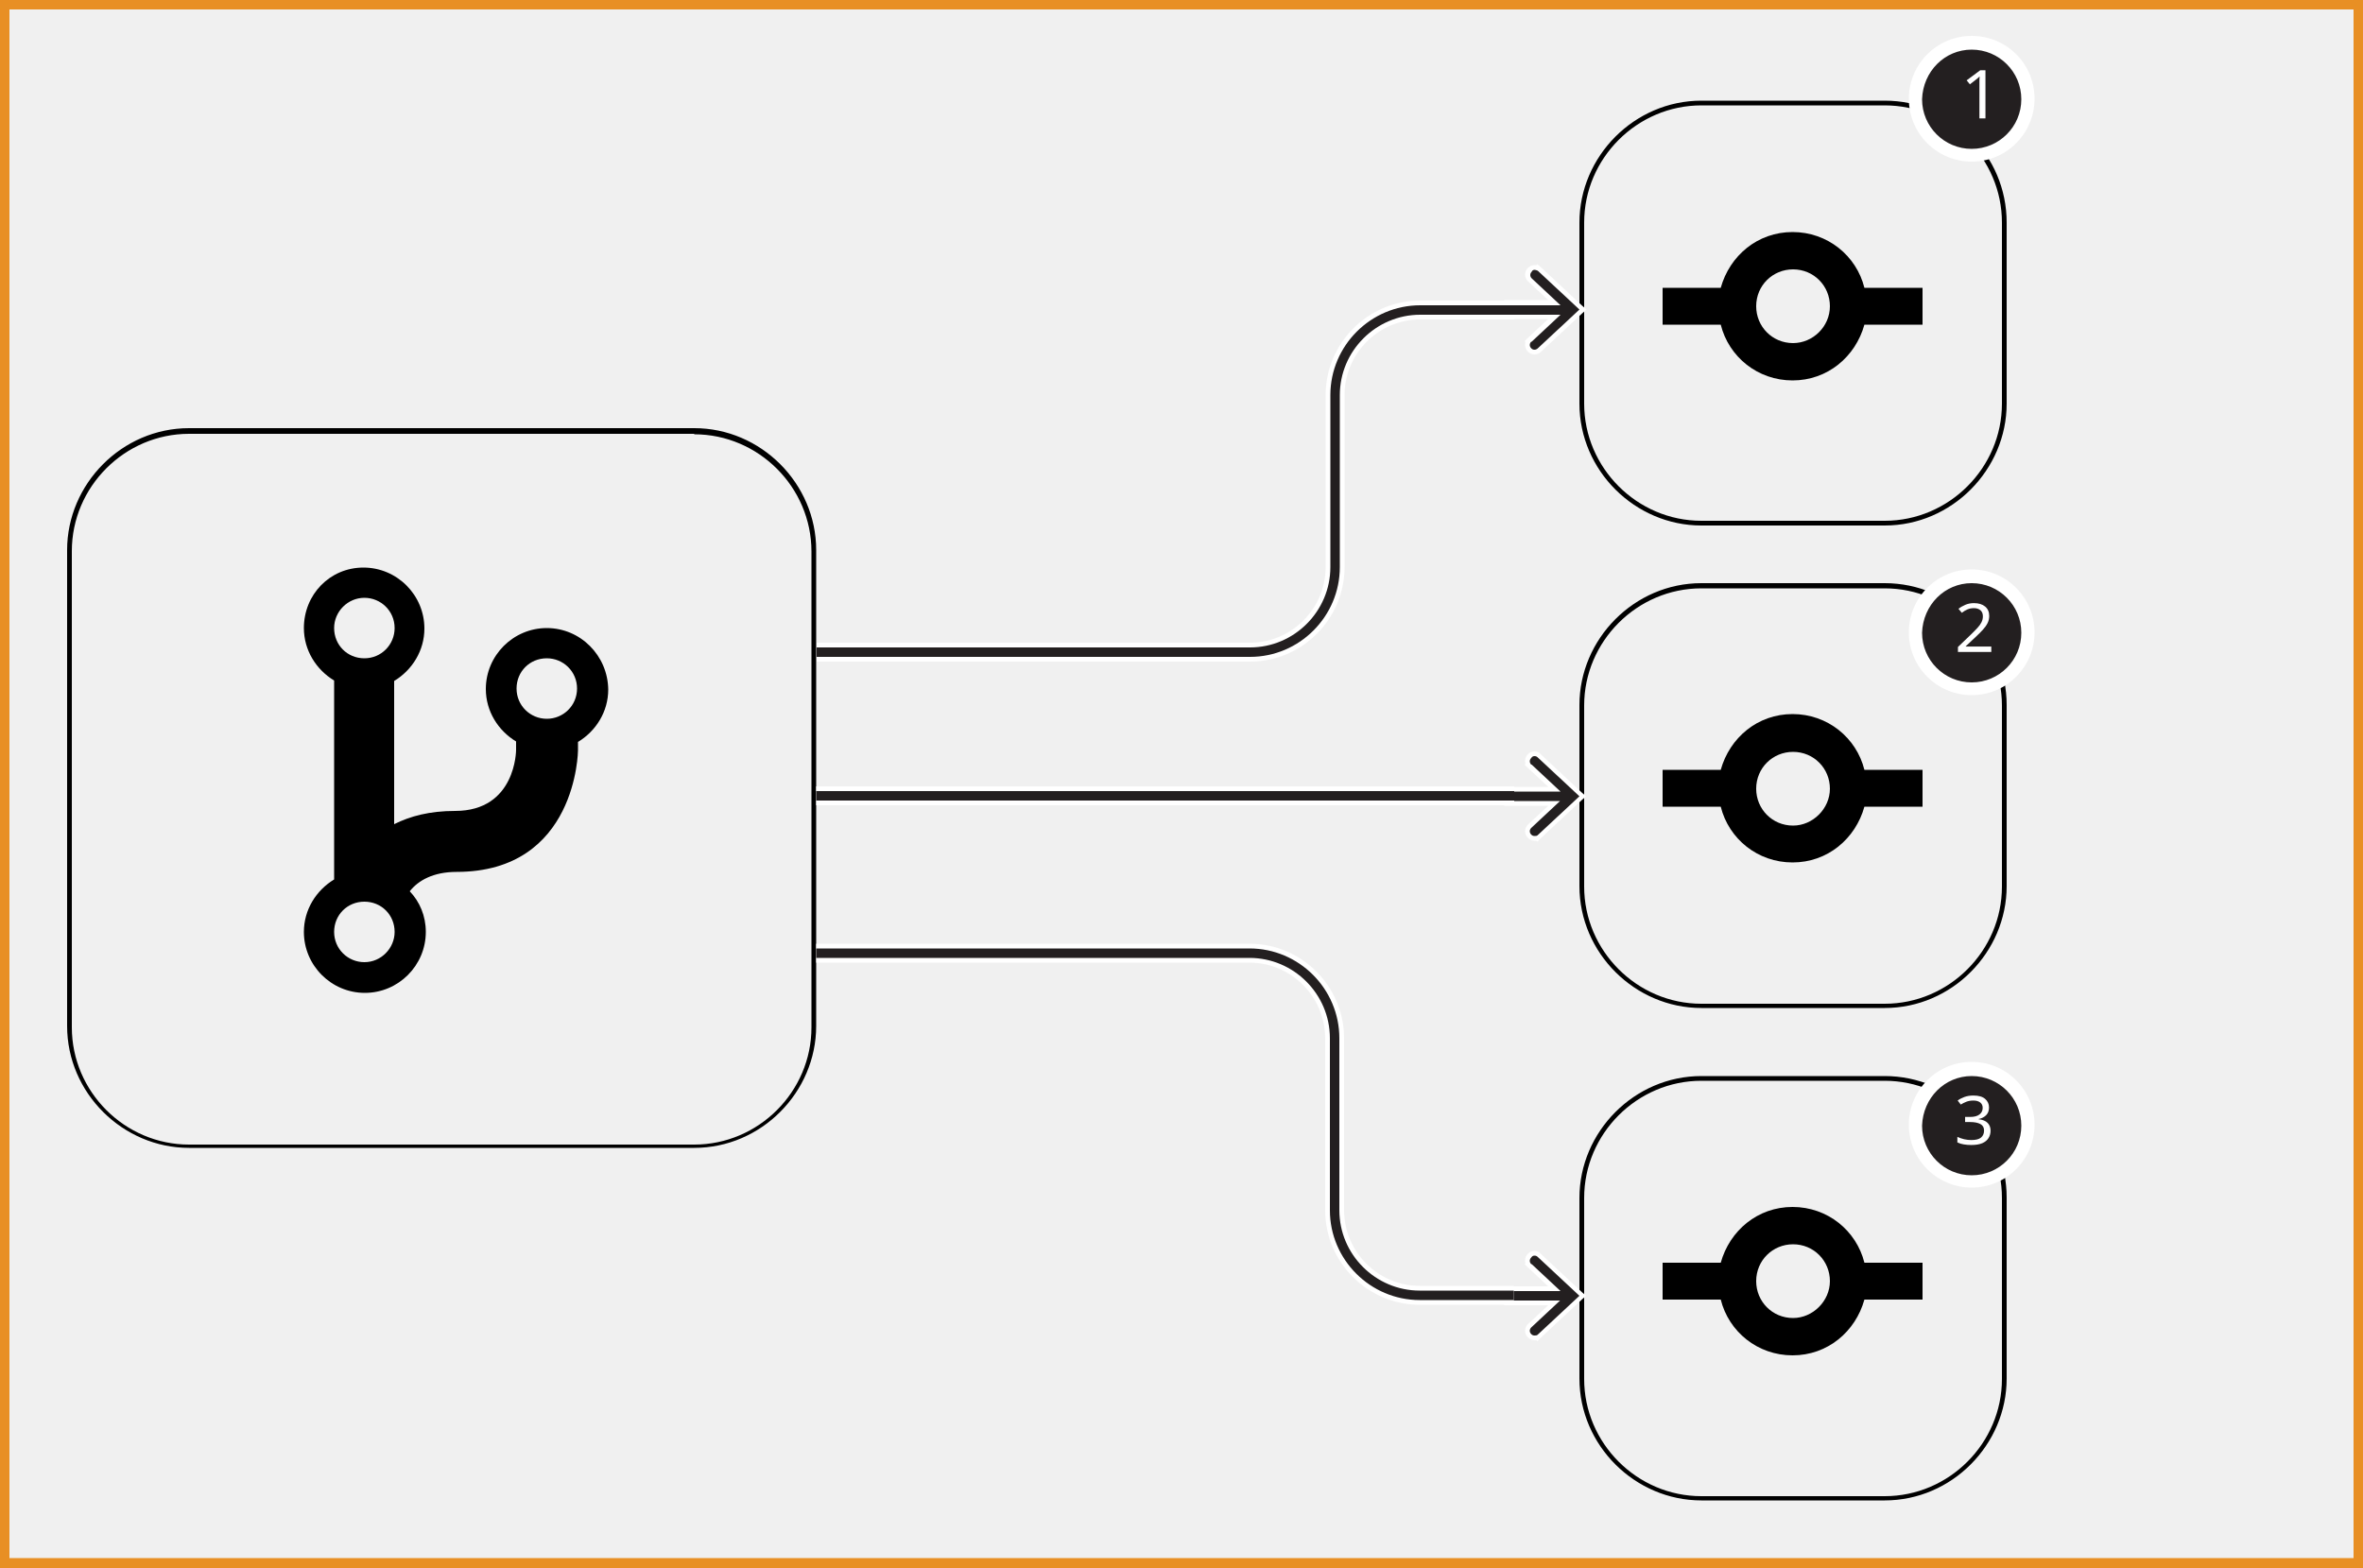
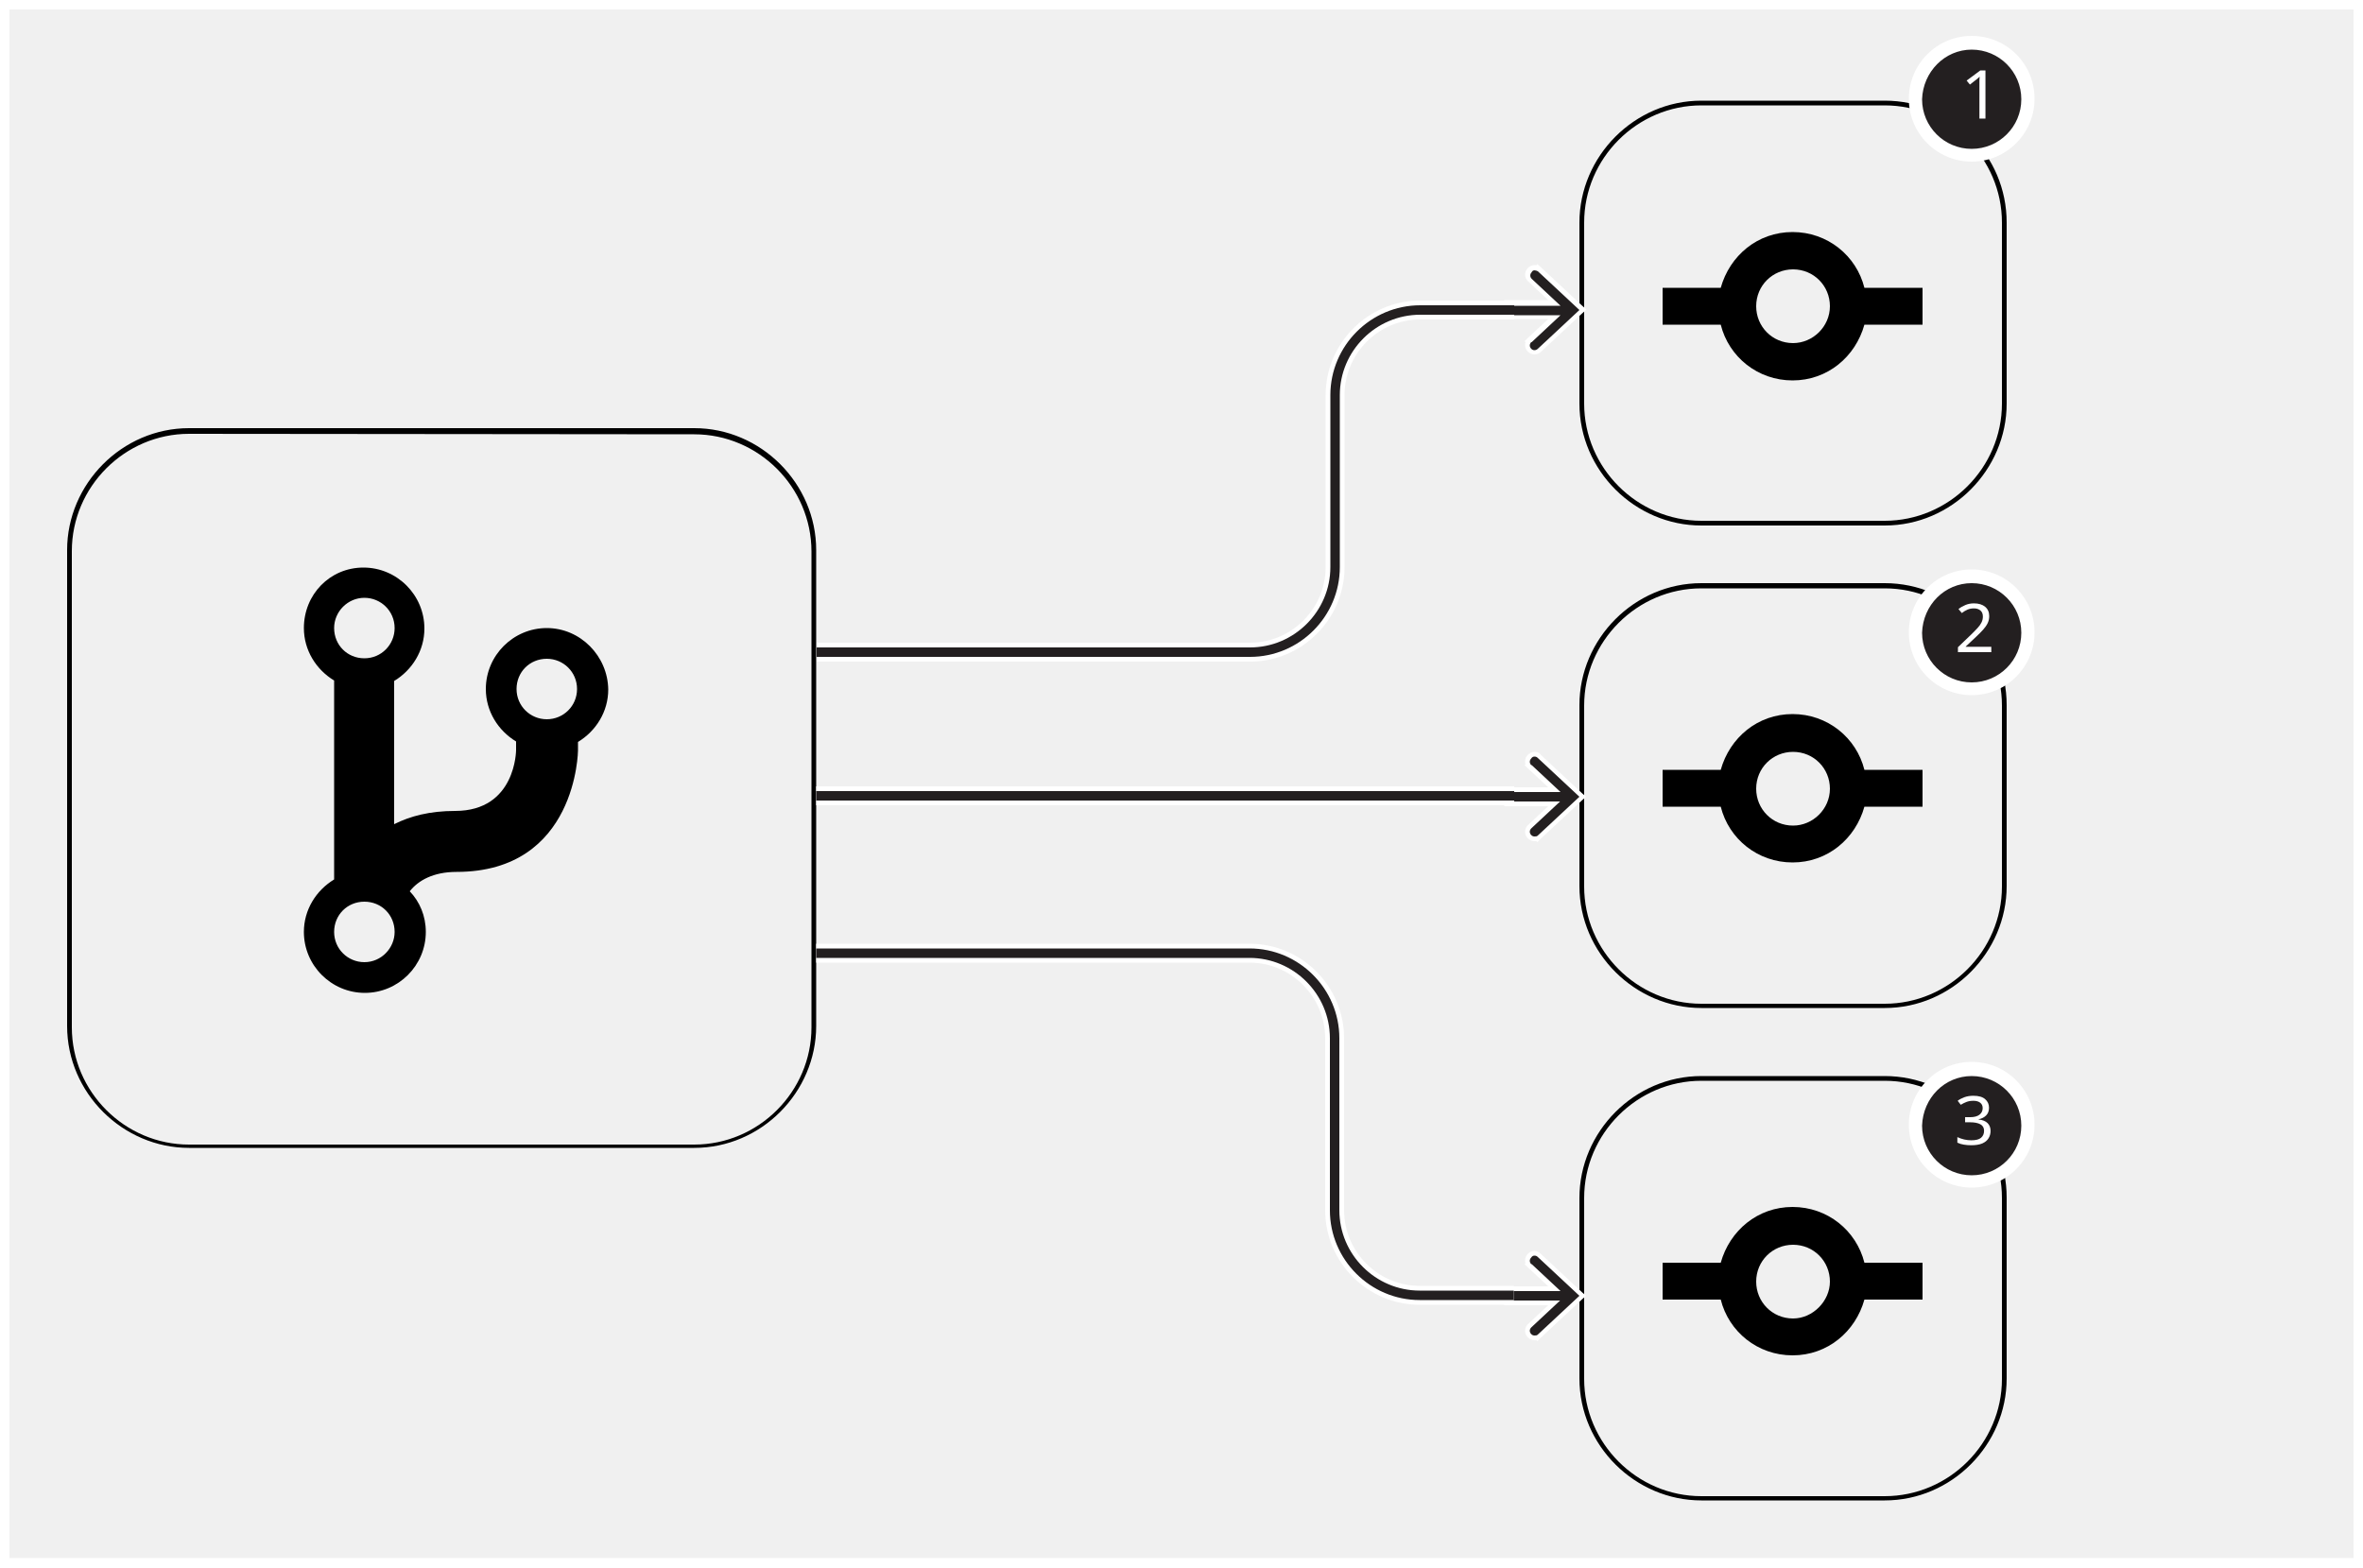
- <svg xmlns="http://www.w3.org/2000/svg" version="1.1" id="Layer_1" x="0px" y="0px" viewBox="36.7 284.5 500 331.7" enable-background="new 36.7 284.5 500 331.7" xml:space="preserve">
+ <svg xmlns="http://www.w3.org/2000/svg" version="1.1" id="Layer_1" x="0px" y="0px" viewBox="36.7 368.6 500 331.7" enable-background="new 36.7 368.6 500 331.7" xml:space="preserve">
  <g id="boundary">
-     <path fill="none" stroke="#E88F24" stroke-width="4" stroke-miterlimit="10" d="M36.7,284.5v331.7h500V284.5H36.7L36.7,284.5z" />
+     <path fill="none" stroke="#FFFFFF" stroke-width="4" stroke-miterlimit="10" d="M36.7,368.6v331.7h500V368.6H36.7L36.7,368.6z" />
  </g>
  <g id="base">
    <g id="border_4_">
-       <path d="M183.6,376.4c13.6,0,24.8,11.2,24.8,24.8v100.7c0,13.6-11.2,24.8-24.8,24.8H76.7c-13.6,0-24.8-11.2-24.8-24.8V401.1    c0-13.6,11.2-24.8,24.8-24.8H183.6 M183.6,375.1H76.7c-14.2,0-25.8,11.8-25.8,25.8v100.7c0,14.2,11.8,25.8,25.8,25.8h106.9    c14.2,0,25.8-11.8,25.8-25.8V400.9C209.4,386.8,197.7,375.1,183.6,375.1L183.6,375.1z" />
+       <path d="M183.6,460.5c13.6,0,24.8,11.2,24.8,24.8V586c0,13.6-11.2,24.8-24.8,24.8H76.7c-13.6,0-24.8-11.2-24.8-24.8V485.2    c0-13.6,11.2-24.8,24.8-24.8L183.6,460.5 M183.6,459.2H76.7c-14.2,0-25.8,11.8-25.8,25.8v100.7c0,14.2,11.8,25.8,25.8,25.8h106.9    c14.2,0,25.8-11.8,25.8-25.8V485C209.4,470.9,197.7,459.2,183.6,459.2L183.6,459.2z" />
    </g>
-     <path d="M152.4,417.4c-7.1,0-12.9,5.8-12.9,12.9c0,4.7,2.6,8.8,6.4,11.1v1.8c0,0,0,12.9-12.9,12.9c-5.4,0-9.5,1.1-12.9,2.8v-30.3   c3.8-2.3,6.4-6.4,6.4-11.1c0-7.1-5.8-12.9-12.9-12.9s-12.6,5.7-12.6,12.8c0,4.7,2.6,8.8,6.4,11.1v42.1c-3.8,2.3-6.4,6.4-6.4,11.1   c0,7.1,5.8,12.9,12.9,12.9s12.9-5.8,12.9-12.9c0-3.4-1.3-6.4-3.4-8.6c1.8-2.3,5-4.1,9.9-4.1c25.5,0,25.7-25.7,25.7-25.7v-1.8   c3.8-2.3,6.4-6.4,6.4-11.1C165.3,423.2,159.5,417.4,152.4,417.4z M113.8,411c3.5,0,6.4,2.8,6.4,6.4c0,3.5-2.8,6.4-6.4,6.4   s-6.4-2.8-6.4-6.4C107.4,413.9,110.3,411,113.8,411z M113.8,488.1c-3.5,0-6.4-2.8-6.4-6.4s2.8-6.4,6.4-6.4s6.4,2.8,6.4,6.4   C120.2,485.1,117.4,488.1,113.8,488.1z M152.4,436.6c-3.5,0-6.4-2.8-6.4-6.4s2.8-6.4,6.4-6.4c3.5,0,6.4,2.8,6.4,6.4   S155.9,436.6,152.4,436.6z" />
+     <path d="M152.4,501.5c-7.1,0-12.9,5.8-12.9,12.9c0,4.7,2.6,8.8,6.4,11.1v1.8c0,0,0,12.9-12.9,12.9c-5.4,0-9.5,1.1-12.9,2.8v-30.3   c3.8-2.3,6.4-6.4,6.4-11.1c0-7.1-5.8-12.9-12.9-12.9s-12.6,5.7-12.6,12.8c0,4.7,2.6,8.8,6.4,11.1v42.1c-3.8,2.3-6.4,6.4-6.4,11.1   c0,7.1,5.8,12.9,12.9,12.9s12.9-5.8,12.9-12.9c0-3.4-1.3-6.4-3.4-8.6c1.8-2.3,5-4.1,9.9-4.1c25.5,0,25.7-25.7,25.7-25.7v-1.8   c3.8-2.3,6.4-6.4,6.4-11.1C165.3,507.4,159.5,501.5,152.4,501.5z M113.8,495.1c3.5,0,6.4,2.8,6.4,6.4c0,3.5-2.8,6.4-6.4,6.4   s-6.4-2.8-6.4-6.4C107.4,498,110.3,495.1,113.8,495.1z M113.8,572.2c-3.5,0-6.4-2.8-6.4-6.4c0-3.6,2.8-6.4,6.4-6.4s6.4,2.8,6.4,6.4   C120.2,569.2,117.4,572.2,113.8,572.2z M152.4,520.8c-3.5,0-6.4-2.8-6.4-6.4c0-3.6,2.8-6.4,6.4-6.4c3.5,0,6.4,2.8,6.4,6.4   C158.8,518,155.9,520.8,152.4,520.8z" />
  </g>
  <g id="commit-1">
    <g>
      <g>
-         <path d="M431.2,345.4c-1.7-6.8-7.8-11.8-15.2-11.8c-7.4,0-13.3,5-15.2,11.8h-12.3v7.8h12.3c1.7,6.8,7.8,11.8,15.2,11.8     c7.4,0,13.3-5,15.2-11.8h12.3v-7.8H431.2z M416.1,357.1c-4.4,0-7.8-3.5-7.8-7.8c0-4.4,3.5-7.8,7.8-7.8c4.4,0,7.8,3.5,7.8,7.8     S420.3,357.1,416.1,357.1z" />
+         <path d="M431.2,429.5c-1.7-6.8-7.8-11.8-15.2-11.8c-7.4,0-13.3,5-15.2,11.8h-12.3v7.8h12.3c1.7,6.8,7.8,11.8,15.2,11.8     c7.4,0,13.3-5,15.2-11.8h12.3v-7.8H431.2z M416.1,441.2c-4.4,0-7.8-3.5-7.8-7.8c0-4.4,3.5-7.8,7.8-7.8c4.4,0,7.8,3.5,7.8,7.8     S420.3,441.2,416.1,441.2z" />
        <g id="border_1_">
-           <path d="M435.5,306.8c13.6,0,24.8,11.2,24.8,24.8v38.3c0,13.6-11.2,24.8-24.8,24.8h-38.8c-13.6,0-24.8-11.2-24.8-24.8v-38.3      c0-13.6,11.2-24.8,24.8-24.8H435.5 M435.5,305.8h-38.8c-14.2,0-25.8,11.8-25.8,25.8v38.3c0,14.2,11.8,25.8,25.8,25.8h38.8      c14.2,0,25.8-11.8,25.8-25.8v-38.3C461.3,317.3,449.7,305.8,435.5,305.8L435.5,305.8z" />
+           <path d="M435.5,390.9c13.6,0,24.8,11.2,24.8,24.8V454c0,13.6-11.2,24.8-24.8,24.8h-38.8c-13.6,0-24.8-11.2-24.8-24.8v-38.3      c0-13.6,11.2-24.8,24.8-24.8H435.5 M435.5,389.9h-38.8c-14.2,0-25.8,11.8-25.8,25.8V454c0,14.2,11.8,25.8,25.8,25.8h38.8      c14.2,0,25.8-11.8,25.8-25.8v-38.3C461.3,401.4,449.7,389.9,435.5,389.9L435.5,389.9z" />
        </g>
      </g>
      <g>
        <g>
-           <path fill="#231F20" d="M453.9,317.3c-6.5,0-11.9-5.4-11.9-11.9s5.4-11.9,11.9-11.9s11.9,5.4,11.9,11.9S460.6,317.3,453.9,317.3      z" />
-           <path fill="#FFFFFF" d="M453.9,295c5.8,0,10.5,4.7,10.5,10.5c0,5.8-4.7,10.5-10.5,10.5s-10.5-4.7-10.5-10.5      C443.6,299.6,448.2,295,453.9,295 M453.9,292.1c-7.4,0-13.3,6-13.3,13.3c0,7.4,6,13.3,13.3,13.3c7.4,0,13.3-6,13.3-13.3      C467.2,298,461.3,292.1,453.9,292.1L453.9,292.1z" />
+           <path fill="#231F20" d="M453.9,401.4c-6.5,0-11.9-5.4-11.9-11.9s5.4-11.9,11.9-11.9s11.9,5.4,11.9,11.9S460.6,401.4,453.9,401.4      z" />
+           <path fill="#FFFFFF" d="M453.9,379.1c5.8,0,10.5,4.7,10.5,10.5s-4.7,10.5-10.5,10.5s-10.5-4.7-10.5-10.5      C443.6,383.8,448.2,379.1,453.9,379.1 M453.9,376.2c-7.4,0-13.3,6-13.3,13.3c0,7.4,6,13.3,13.3,13.3c7.4,0,13.3-6,13.3-13.3      C467.2,382.1,461.3,376.2,453.9,376.2L453.9,376.2z" />
        </g>
        <g>
-           <text transform="matrix(1.0483 0 0 1 451.5059 309.5479)" fill="#FFFFFF" font-family="'ApexNew-Book'" font-size="14.269">1</text>
+           <text transform="matrix(1.0483 0 0 1 451.5059 393.6982)" fill="#FFFFFF" font-family="'ApexNew-Book'" font-size="14.269">1</text>
        </g>
      </g>
    </g>
  </g>
  <g id="commit-2">
    <g>
      <g>
-         <path d="M431.2,447.4c-1.7-6.8-7.8-11.8-15.2-11.8c-7.4,0-13.3,5-15.2,11.8h-12.3v7.8h12.3c1.7,6.8,7.8,11.8,15.2,11.8     c7.4,0,13.3-5,15.2-11.8h12.3v-7.8H431.2z M416.1,459.2c-4.4,0-7.8-3.5-7.8-7.8c0-4.4,3.5-7.8,7.8-7.8c4.4,0,7.8,3.5,7.8,7.8     C423.9,455.6,420.3,459.2,416.1,459.2z" />
+         <path d="M431.2,531.5c-1.7-6.8-7.8-11.8-15.2-11.8c-7.4,0-13.3,5-15.2,11.8h-12.3v7.8h12.3c1.7,6.8,7.8,11.8,15.2,11.8     c7.4,0,13.3-5,15.2-11.8h12.3v-7.8H431.2z M416.1,543.3c-4.4,0-7.8-3.5-7.8-7.8c0-4.4,3.5-7.8,7.8-7.8c4.4,0,7.8,3.5,7.8,7.8     C423.9,539.8,420.3,543.3,416.1,543.3z" />
        <g id="border_2_">
-           <path d="M435.5,409c13.6,0,24.8,11.2,24.8,24.8v38.3c0,13.6-11.2,24.8-24.8,24.8h-38.8c-13.6,0-24.8-11.2-24.8-24.8v-38.3      c0-13.6,11.2-24.8,24.8-24.8L435.5,409 M435.5,407.9h-38.8c-14.2,0-25.8,11.8-25.8,25.8V472c0,14.2,11.8,25.8,25.8,25.8h38.8      c14.2,0,25.8-11.8,25.8-25.8v-38.3C461.3,419.5,449.7,407.9,435.5,407.9L435.5,407.9z" />
+           <path d="M435.5,493.1c13.6,0,24.8,11.2,24.8,24.8v38.3c0,13.6-11.2,24.8-24.8,24.8h-38.8c-13.6,0-24.8-11.2-24.8-24.8v-38.3      c0-13.6,11.2-24.8,24.8-24.8H435.5 M435.5,492h-38.8c-14.2,0-25.8,11.8-25.8,25.8v38.3c0,14.2,11.8,25.8,25.8,25.8h38.8      c14.2,0,25.8-11.8,25.8-25.8v-38.3C461.3,503.6,449.7,492,435.5,492L435.5,492z" />
        </g>
      </g>
      <g>
        <g>
-           <path fill="#231F20" d="M453.9,430.1c-6.5,0-11.9-5.4-11.9-11.9s5.4-11.9,11.9-11.9s11.9,5.4,11.9,11.9S460.6,430.1,453.9,430.1      z" />
-           <path fill="#FFFFFF" d="M453.9,407.9c5.8,0,10.5,4.7,10.5,10.5s-4.7,10.5-10.5,10.5s-10.5-4.7-10.5-10.5      C443.6,412.5,448.2,407.9,453.9,407.9 M453.9,405c-7.4,0-13.3,6-13.3,13.3c0,7.4,6,13.3,13.3,13.3c7.4,0,13.3-6,13.3-13.3      C467.2,411,461.3,405,453.9,405L453.9,405z" />
+           <path fill="#231F20" d="M453.9,514.2c-6.5,0-11.9-5.4-11.9-11.9s5.4-11.9,11.9-11.9s11.9,5.4,11.9,11.9S460.6,514.2,453.9,514.2      z" />
+           <path fill="#FFFFFF" d="M453.9,492c5.8,0,10.5,4.7,10.5,10.5s-4.7,10.5-10.5,10.5s-10.5-4.7-10.5-10.5      C443.6,496.6,448.2,492,453.9,492 M453.9,489.1c-7.4,0-13.3,6-13.3,13.3c0,7.4,6,13.3,13.3,13.3c7.4,0,13.3-6,13.3-13.3      C467.2,495.1,461.3,489.1,453.9,489.1L453.9,489.1z" />
        </g>
        <g>
-           <text transform="matrix(1.0483 0 0 1 450.2715 422.4541)" fill="#FFFFFF" font-family="'ApexNew-Book'" font-size="14.269">2</text>
+           <text transform="matrix(1.0483 0 0 1 450.2715 506.6045)" fill="#FFFFFF" font-family="'ApexNew-Book'" font-size="14.269">2</text>
        </g>
      </g>
    </g>
  </g>
  <g>
    <g>
-       <path d="M431.2,551.7c-1.7-6.8-7.8-11.8-15.2-11.8c-7.4,0-13.3,5-15.2,11.8h-12.3v7.8h12.3c1.7,6.8,7.8,11.8,15.2,11.8    c7.4,0,13.3-5,15.2-11.8h12.3v-7.8H431.2z M416.1,563.4c-4.4,0-7.8-3.5-7.8-7.8c0-4.4,3.5-7.8,7.8-7.8c4.4,0,7.8,3.5,7.8,7.8    C423.9,559.8,420.3,563.4,416.1,563.4z" />
+       <path d="M431.2,635.8c-1.7-6.8-7.8-11.8-15.2-11.8c-7.4,0-13.3,5-15.2,11.8h-12.3v7.8h12.3c1.7,6.8,7.8,11.8,15.2,11.8    c7.4,0,13.3-5,15.2-11.8h12.3v-7.8H431.2z M416.1,647.6c-4.4,0-7.8-3.5-7.8-7.8c0-4.4,3.5-7.8,7.8-7.8c4.4,0,7.8,3.5,7.8,7.8    C423.9,643.9,420.3,647.6,416.1,647.6z" />
      <g id="border_3_">
-         <path d="M435.5,513.2c13.6,0,24.8,11.2,24.8,24.8v38.3c0,13.6-11.2,24.8-24.8,24.8h-38.8c-13.6,0-24.8-11.2-24.8-24.8v-38.3     c0-13.6,11.2-24.8,24.8-24.8H435.5 M435.5,512.2h-38.8c-14.2,0-25.8,11.8-25.8,25.8v38.2c0,14.2,11.8,25.8,25.8,25.8h38.8     c14.2,0,25.8-11.8,25.8-25.8v-38.3C461.3,523.8,449.7,512.2,435.5,512.2L435.5,512.2z" />
+         <path d="M435.5,597.3c13.6,0,24.8,11.2,24.8,24.8v38.3c0,13.6-11.2,24.8-24.8,24.8h-38.8c-13.6,0-24.8-11.2-24.8-24.8v-38.3     c0-13.6,11.2-24.8,24.8-24.8H435.5 M435.5,596.3h-38.8c-14.2,0-25.8,11.8-25.8,25.8v38.2c0,14.2,11.8,25.8,25.8,25.8h38.8     c14.2,0,25.8-11.8,25.8-25.8v-38.3C461.3,607.9,449.7,596.3,435.5,596.3L435.5,596.3z" />
      </g>
    </g>
    <g>
      <g>
-         <path fill="#231F20" d="M453.9,534.3c-6.5,0-11.9-5.4-11.9-11.9s5.4-11.9,11.9-11.9s11.9,5.4,11.9,11.9     C465.8,528.9,460.6,534.3,453.9,534.3z" />
-         <path fill="#FFFFFF" d="M453.9,512.2c5.8,0,10.5,4.7,10.5,10.5c0,5.8-4.7,10.5-10.5,10.5s-10.5-4.7-10.5-10.5     C443.6,516.8,448.2,512.2,453.9,512.2 M453.9,509.2c-7.4,0-13.3,6-13.3,13.3c0,7.4,6,13.3,13.3,13.3c7.4,0,13.3-6,13.3-13.3     S461.3,509.2,453.9,509.2L453.9,509.2z" />
+         <path fill="#231F20" d="M453.9,618.4c-6.5,0-11.9-5.4-11.9-11.9s5.4-11.9,11.9-11.9s11.9,5.4,11.9,11.9     C465.8,613.1,460.6,618.4,453.9,618.4z" />
+         <path fill="#FFFFFF" d="M453.9,596.3c5.8,0,10.5,4.7,10.5,10.5c0,5.8-4.7,10.5-10.5,10.5s-10.5-4.7-10.5-10.5     C443.6,600.9,448.2,596.3,453.9,596.3 M453.9,593.3c-7.4,0-13.3,6-13.3,13.3c0,7.4,6,13.3,13.3,13.3c7.4,0,13.3-6,13.3-13.3     C467.2,599.3,461.3,593.3,453.9,593.3L453.9,593.3z" />
      </g>
      <g>
-         <text transform="matrix(1.0483 0 0 1 450.1973 526.6494)" fill="#FFFFFF" font-family="'ApexNew-Book'" font-size="14.269">3</text>
+         <text transform="matrix(1.0483 0 0 1 450.1973 610.7998)" fill="#FFFFFF" font-family="'ApexNew-Book'" font-size="14.269">3</text>
      </g>
    </g>
  </g>
-   <path display="none" fill="none" stroke="#FFFFFF" stroke-width="5" stroke-miterlimit="10" d="M458.9,728.4  c0-27.6-22.4-49.9-49.9-49.9" />
+   <path display="none" fill="none" stroke="#FFFFFF" stroke-width="5" stroke-miterlimit="10" d="M458.9,812.6  c0-27.6-22.4-49.9-49.9-49.9" />
  <g>
    <g>
-       <path fill="#231F20" d="M361.4,359c-0.4,0-0.8-0.2-1.1-0.4c-0.3-0.3-0.4-0.7-0.4-1.1c0-0.3,0.1-0.5,0.2-0.7l0,0l0.4-0.4l5.2-4.8    h-10.1v-3h10.1l-5.2-4.8c-0.6-0.6-0.6-1.6,0-2.1c0.3-0.3,0.7-0.4,1-0.4c0.2,0,0.4,0,0.6,0.1l0.1-0.1l0.4,0.3l9.2,8.5l-9.2,8.5    C362.2,358.8,361.8,359,361.4,359z" />
-       <path fill="#FFFFFF" d="M361.4,341.6c0.2,0,0.5,0.1,0.7,0.2l0,0l8.8,8.2l-8.8,8.2c-0.2,0.2-0.5,0.3-0.7,0.3    c-0.3,0-0.5-0.1-0.7-0.3c-0.4-0.4-0.4-1,0-1.4c0,0,0,0,0.1,0l0,0l6.1-5.7H356c0-0.7,0-1.3,0-2h10.9l-6.1-5.7c-0.4-0.4-0.4-1,0-1.4    C360.9,341.7,361.2,341.6,361.4,341.6 M362,340.4l-0.2,0.2c-0.1,0-0.3,0-0.4,0c-0.5,0-1,0.2-1.4,0.6c-0.4,0.4-0.6,0.9-0.6,1.4    c0,0.5,0.2,1,0.6,1.4l4.3,4H356h-1v1v2v1h1h8.3l-4.3,4l-0.7,0.7l0.2,0.2c-0.1,0.2-0.1,0.4-0.1,0.6c0,0.5,0.2,1,0.6,1.4    c0.4,0.4,0.9,0.6,1.4,0.6c0.5,0,1-0.2,1.4-0.6l8.8-8.2l0.8-0.7l-0.8-0.7l-8.8-8.2L362,340.4L362,340.4z" />
+       <path fill="#231F20" d="M361.4,443.1c-0.4,0-0.8-0.2-1.1-0.4c-0.3-0.3-0.4-0.7-0.4-1.1c0-0.3,0.1-0.5,0.2-0.7l0,0l0.4-0.4l5.2-4.8    h-10.1v-3h10.1l-5.2-4.8c-0.6-0.6-0.6-1.6,0-2.1c0.3-0.3,0.7-0.4,1-0.4c0.2,0,0.4,0,0.6,0.1l0.1-0.1l0.4,0.3l9.2,8.5l-9.2,8.5    C362.2,442.9,361.8,443.1,361.4,443.1z" />
+       <path fill="#FFFFFF" d="M361.4,425.8c0.2,0,0.5,0.1,0.7,0.2l0,0l8.8,8.2l-8.8,8.2c-0.2,0.2-0.5,0.3-0.7,0.3    c-0.3,0-0.5-0.1-0.7-0.3c-0.4-0.4-0.4-1,0-1.4c0,0,0,0,0.1,0l0,0l6.1-5.7H356c0-0.7,0-1.3,0-2h10.9l-6.1-5.7c-0.4-0.4-0.4-1,0-1.4    C360.9,425.9,361.2,425.8,361.4,425.8 M362,424.5l-0.2,0.2c-0.1,0-0.3,0-0.4,0c-0.5,0-1,0.2-1.4,0.6s-0.6,0.9-0.6,1.4    s0.2,1,0.6,1.4l4.3,4H356h-1v1v2v1h1h8.3l-4.3,4l-0.7,0.7l0.2,0.2c-0.1,0.2-0.1,0.4-0.1,0.6c0,0.5,0.2,1,0.6,1.4s0.9,0.6,1.4,0.6    s1-0.2,1.4-0.6l8.8-8.2l0.8-0.7l-0.8-0.7l-8.8-8.2L362,424.5L362,424.5z" />
    </g>
    <g>
-       <path fill="none" stroke="#FFFFFF" stroke-width="4" stroke-miterlimit="10" d="M357.1,350.1h-19.9c-9.9,0-18,8.1-18,18v36.4    c0,9.9-8.1,18-18,18h-91.7" />
-       <path fill="none" stroke="#231F20" stroke-width="2" stroke-miterlimit="10" d="M357.1,350.1h-19.9c-9.9,0-18,8.1-18,18v36.4    c0,9.9-8.1,18-18,18h-91.7" />
+       <path fill="none" stroke="#FFFFFF" stroke-width="4" stroke-miterlimit="10" d="M357.1,434.2h-19.9c-9.9,0-18,8.1-18,18v36.4    c0,9.9-8.1,18-18,18h-91.7" />
+       <path fill="none" stroke="#231F20" stroke-width="2" stroke-miterlimit="10" d="M357.1,434.2h-19.9c-9.9,0-18,8.1-18,18v36.4    c0,9.9-8.1,18-18,18h-91.7" />
    </g>
  </g>
  <g>
    <g>
-       <path fill="#231F20" d="M361.4,567.6c-0.4,0-0.8-0.2-1-0.4c-0.3-0.3-0.4-0.7-0.4-1.1s0.2-0.8,0.4-1.1l5.2-4.9h-10.1v-3h10.1    l-5.3-4.9l0,0l-0.3-0.3l0-0.1c-0.1-0.2-0.2-0.5-0.2-0.7c0-0.4,0.2-0.8,0.4-1.1c0.3-0.3,0.7-0.4,1.1-0.4s0.8,0.2,1.1,0.4l9.2,8.5    l-9.6,8.9l-0.1-0.1C361.8,567.5,361.6,567.6,361.4,567.6z" />
-       <path fill="#FFFFFF" d="M361.4,550.2c0.3,0,0.5,0.1,0.7,0.3l8.8,8.2l-8.8,8.2l0,0c-0.2,0.2-0.4,0.2-0.7,0.2    c-0.3,0-0.5-0.1-0.7-0.3c-0.4-0.4-0.4-1,0-1.4l6.1-5.7H356c0-0.7,0-1.3,0-2h10.9l-6.1-5.7l0,0c0,0,0,0-0.1,0c-0.4-0.4-0.4-1,0-1.4    C360.9,550.3,361.1,550.2,361.4,550.2 M361.4,549.2c-0.5,0-1,0.2-1.4,0.6c-0.4,0.4-0.6,0.9-0.6,1.4c0,0.2,0,0.4,0.1,0.6l-0.2,0.2    l0.7,0.7l0,0l0,0l0,0l4.3,4H356h-1v1v2v1h1h8.3l-4.3,4c-0.4,0.4-0.6,0.9-0.6,1.4c0,0.5,0.2,1,0.6,1.4c0.4,0.4,0.9,0.6,1.4,0.6    c0.1,0,0.3,0,0.4,0l0.2,0.2l0.7-0.7l8.8-8.2l0.8-0.7l-0.8-0.7l-8.8-8.2C362.4,549.4,361.9,549.2,361.4,549.2L361.4,549.2z" />
+       <path fill="#231F20" d="M361.4,651.8c-0.4,0-0.8-0.2-1-0.4c-0.3-0.3-0.4-0.7-0.4-1.1c0-0.4,0.2-0.8,0.4-1.1l5.2-4.9h-10.1v-3h10.1    l-5.3-4.9l0,0L360,636v-0.1c-0.1-0.2-0.2-0.5-0.2-0.7c0-0.4,0.2-0.8,0.4-1.1c0.3-0.3,0.7-0.4,1.1-0.4s0.8,0.2,1.1,0.4l9.2,8.5    l-9.6,8.9l-0.1-0.1C361.8,651.7,361.6,651.8,361.4,651.8z" />
+       <path fill="#FFFFFF" d="M361.4,634.3c0.3,0,0.5,0.1,0.7,0.3l8.8,8.2l-8.8,8.2l0,0c-0.2,0.2-0.4,0.2-0.7,0.2    c-0.3,0-0.5-0.1-0.7-0.3c-0.4-0.4-0.4-1,0-1.4l6.1-5.7H356c0-0.7,0-1.3,0-2h10.9l-6.1-5.7l0,0c0,0,0,0-0.1,0c-0.4-0.4-0.4-1,0-1.4    C360.9,634.4,361.1,634.3,361.4,634.3 M361.4,633.3c-0.5,0-1,0.2-1.4,0.6c-0.4,0.4-0.6,0.9-0.6,1.4c0,0.2,0,0.4,0.1,0.6l-0.2,0.2    l0.7,0.7l0,0l0,0l0,0l4.3,4H356h-1v1v2v1h1h8.3l-4.3,4c-0.4,0.4-0.6,0.9-0.6,1.4s0.2,1,0.6,1.4s0.9,0.6,1.4,0.6c0.1,0,0.3,0,0.4,0    l0.2,0.2l0.7-0.7l8.8-8.2l0.8-0.7l-0.8-0.7l-8.8-8.2C362.4,633.6,361.9,633.3,361.4,633.3L361.4,633.3z" />
    </g>
    <g>
-       <path fill="none" stroke="#FFFFFF" stroke-width="4" stroke-miterlimit="10" d="M209.4,486.2h91.7c9.9,0,18,8.1,18,18v36.4    c0,9.9,8.1,18,18,18h19.9" />
-       <path fill="none" stroke="#231F20" stroke-width="2" stroke-miterlimit="10" d="M209.4,486.2h91.7c9.9,0,18,8.1,18,18v36.4    c0,9.9,8.1,18,18,18h19.9" />
+       <path fill="none" stroke="#FFFFFF" stroke-width="4" stroke-miterlimit="10" d="M209.4,570.3h91.7c9.9,0,18,8.1,18,18v36.4    c0,9.9,8.1,18,18,18H357" />
+       <path fill="none" stroke="#231F20" stroke-width="2" stroke-miterlimit="10" d="M209.4,570.3h91.7c9.9,0,18,8.1,18,18v36.4    c0,9.9,8.1,18,18,18H357" />
    </g>
  </g>
  <g>
-     <path fill="#231F20" d="M361.4,461.8c-0.4,0-0.8-0.2-1-0.4c-0.3-0.3-0.4-0.7-0.4-1.1s0.2-0.8,0.4-1.1l5.2-4.9h-10.1v-3h10.1   l-5.3-4.9l0,0l-0.3-0.3l0-0.1c-0.1-0.2-0.2-0.5-0.2-0.7c0-0.4,0.2-0.8,0.4-1.1c0.3-0.3,0.7-0.4,1.1-0.4s0.8,0.2,1.1,0.4l9.2,8.5   l-9.6,8.9l-0.1-0.1C361.8,461.8,361.6,461.8,361.4,461.8z" />
-     <path fill="#FFFFFF" d="M361.4,444.5c0.3,0,0.5,0.1,0.7,0.3l8.8,8.2l-8.8,8.2l0,0c-0.2,0.2-0.4,0.2-0.7,0.2c-0.3,0-0.5-0.1-0.7-0.3   c-0.4-0.4-0.4-1,0-1.4l6.1-5.7H356c0-0.7,0-1.3,0-2h10.9l-6.1-5.7l0,0c0,0,0,0-0.1,0c-0.4-0.4-0.4-1,0-1.4   C360.9,444.6,361.1,444.5,361.4,444.5 M361.4,443.5c-0.5,0-1,0.2-1.4,0.6c-0.4,0.4-0.6,0.9-0.6,1.4c0,0.2,0,0.4,0.1,0.6l-0.2,0.2   l0.7,0.7l0,0l0,0l0,0l4.3,4H356h-1v1v2v1h1h8.3l-4.3,4c-0.4,0.4-0.6,0.9-0.6,1.4c0,0.5,0.2,1,0.6,1.4c0.4,0.4,0.9,0.6,1.4,0.6   c0.1,0,0.3,0,0.4,0l0.2,0.2l0.7-0.7l8.8-8.2l0.8-0.7l-0.8-0.7l-8.8-8.2C362.4,443.7,361.9,443.5,361.4,443.5L361.4,443.5z" />
+     <path fill="#231F20" d="M361.4,545.9c-0.4,0-0.8-0.2-1-0.4c-0.3-0.3-0.4-0.7-0.4-1.1c0-0.4,0.2-0.8,0.4-1.1l5.2-4.9h-10.1v-3h10.1   l-5.3-4.9l0,0l-0.3-0.3v-0.1c-0.1-0.2-0.2-0.5-0.2-0.7c0-0.4,0.2-0.8,0.4-1.1c0.3-0.3,0.7-0.4,1.1-0.4s0.8,0.2,1.1,0.4l9.2,8.5   l-9.6,8.9l-0.1-0.1C361.8,545.9,361.6,545.9,361.4,545.9z" />
+     <path fill="#FFFFFF" d="M361.4,528.7c0.3,0,0.5,0.1,0.7,0.3l8.8,8.2l-8.8,8.2l0,0c-0.2,0.2-0.4,0.2-0.7,0.2c-0.3,0-0.5-0.1-0.7-0.3   c-0.4-0.4-0.4-1,0-1.4l6.1-5.7H356c0-0.7,0-1.3,0-2h10.9l-6.1-5.7l0,0c0,0,0,0-0.1,0c-0.4-0.4-0.4-1,0-1.4   C360.9,528.8,361.1,528.7,361.4,528.7 M361.4,527.7c-0.5,0-1,0.2-1.4,0.6s-0.6,0.9-0.6,1.4c0,0.2,0,0.4,0.1,0.6l-0.2,0.2l0.7,0.7   l0,0l0,0l0,0l4.3,4H356h-1v1v2v1h1h8.3l-4.3,4c-0.4,0.4-0.6,0.9-0.6,1.4s0.2,1,0.6,1.4s0.9,0.6,1.4,0.6c0.1,0,0.3,0,0.4,0l0.2,0.2   l0.7-0.7l8.8-8.2l0.8-0.7l-0.8-0.7l-8.8-8.2C362.4,527.8,361.9,527.7,361.4,527.7L361.4,527.7z" />
  </g>
  <g>
-     <line fill="none" stroke="#FFFFFF" stroke-width="4" stroke-miterlimit="10" x1="209.4" y1="452.9" x2="357.1" y2="452.9" />
-     <line fill="none" stroke="#231F20" stroke-width="2" stroke-miterlimit="10" x1="209.4" y1="452.9" x2="357.1" y2="452.9" />
+     <line fill="none" stroke="#FFFFFF" stroke-width="4" stroke-miterlimit="10" x1="209.4" y1="537" x2="357.1" y2="537" />
+     <line fill="none" stroke="#231F20" stroke-width="2" stroke-miterlimit="10" x1="209.4" y1="537" x2="357.1" y2="537" />
  </g>
</svg>
